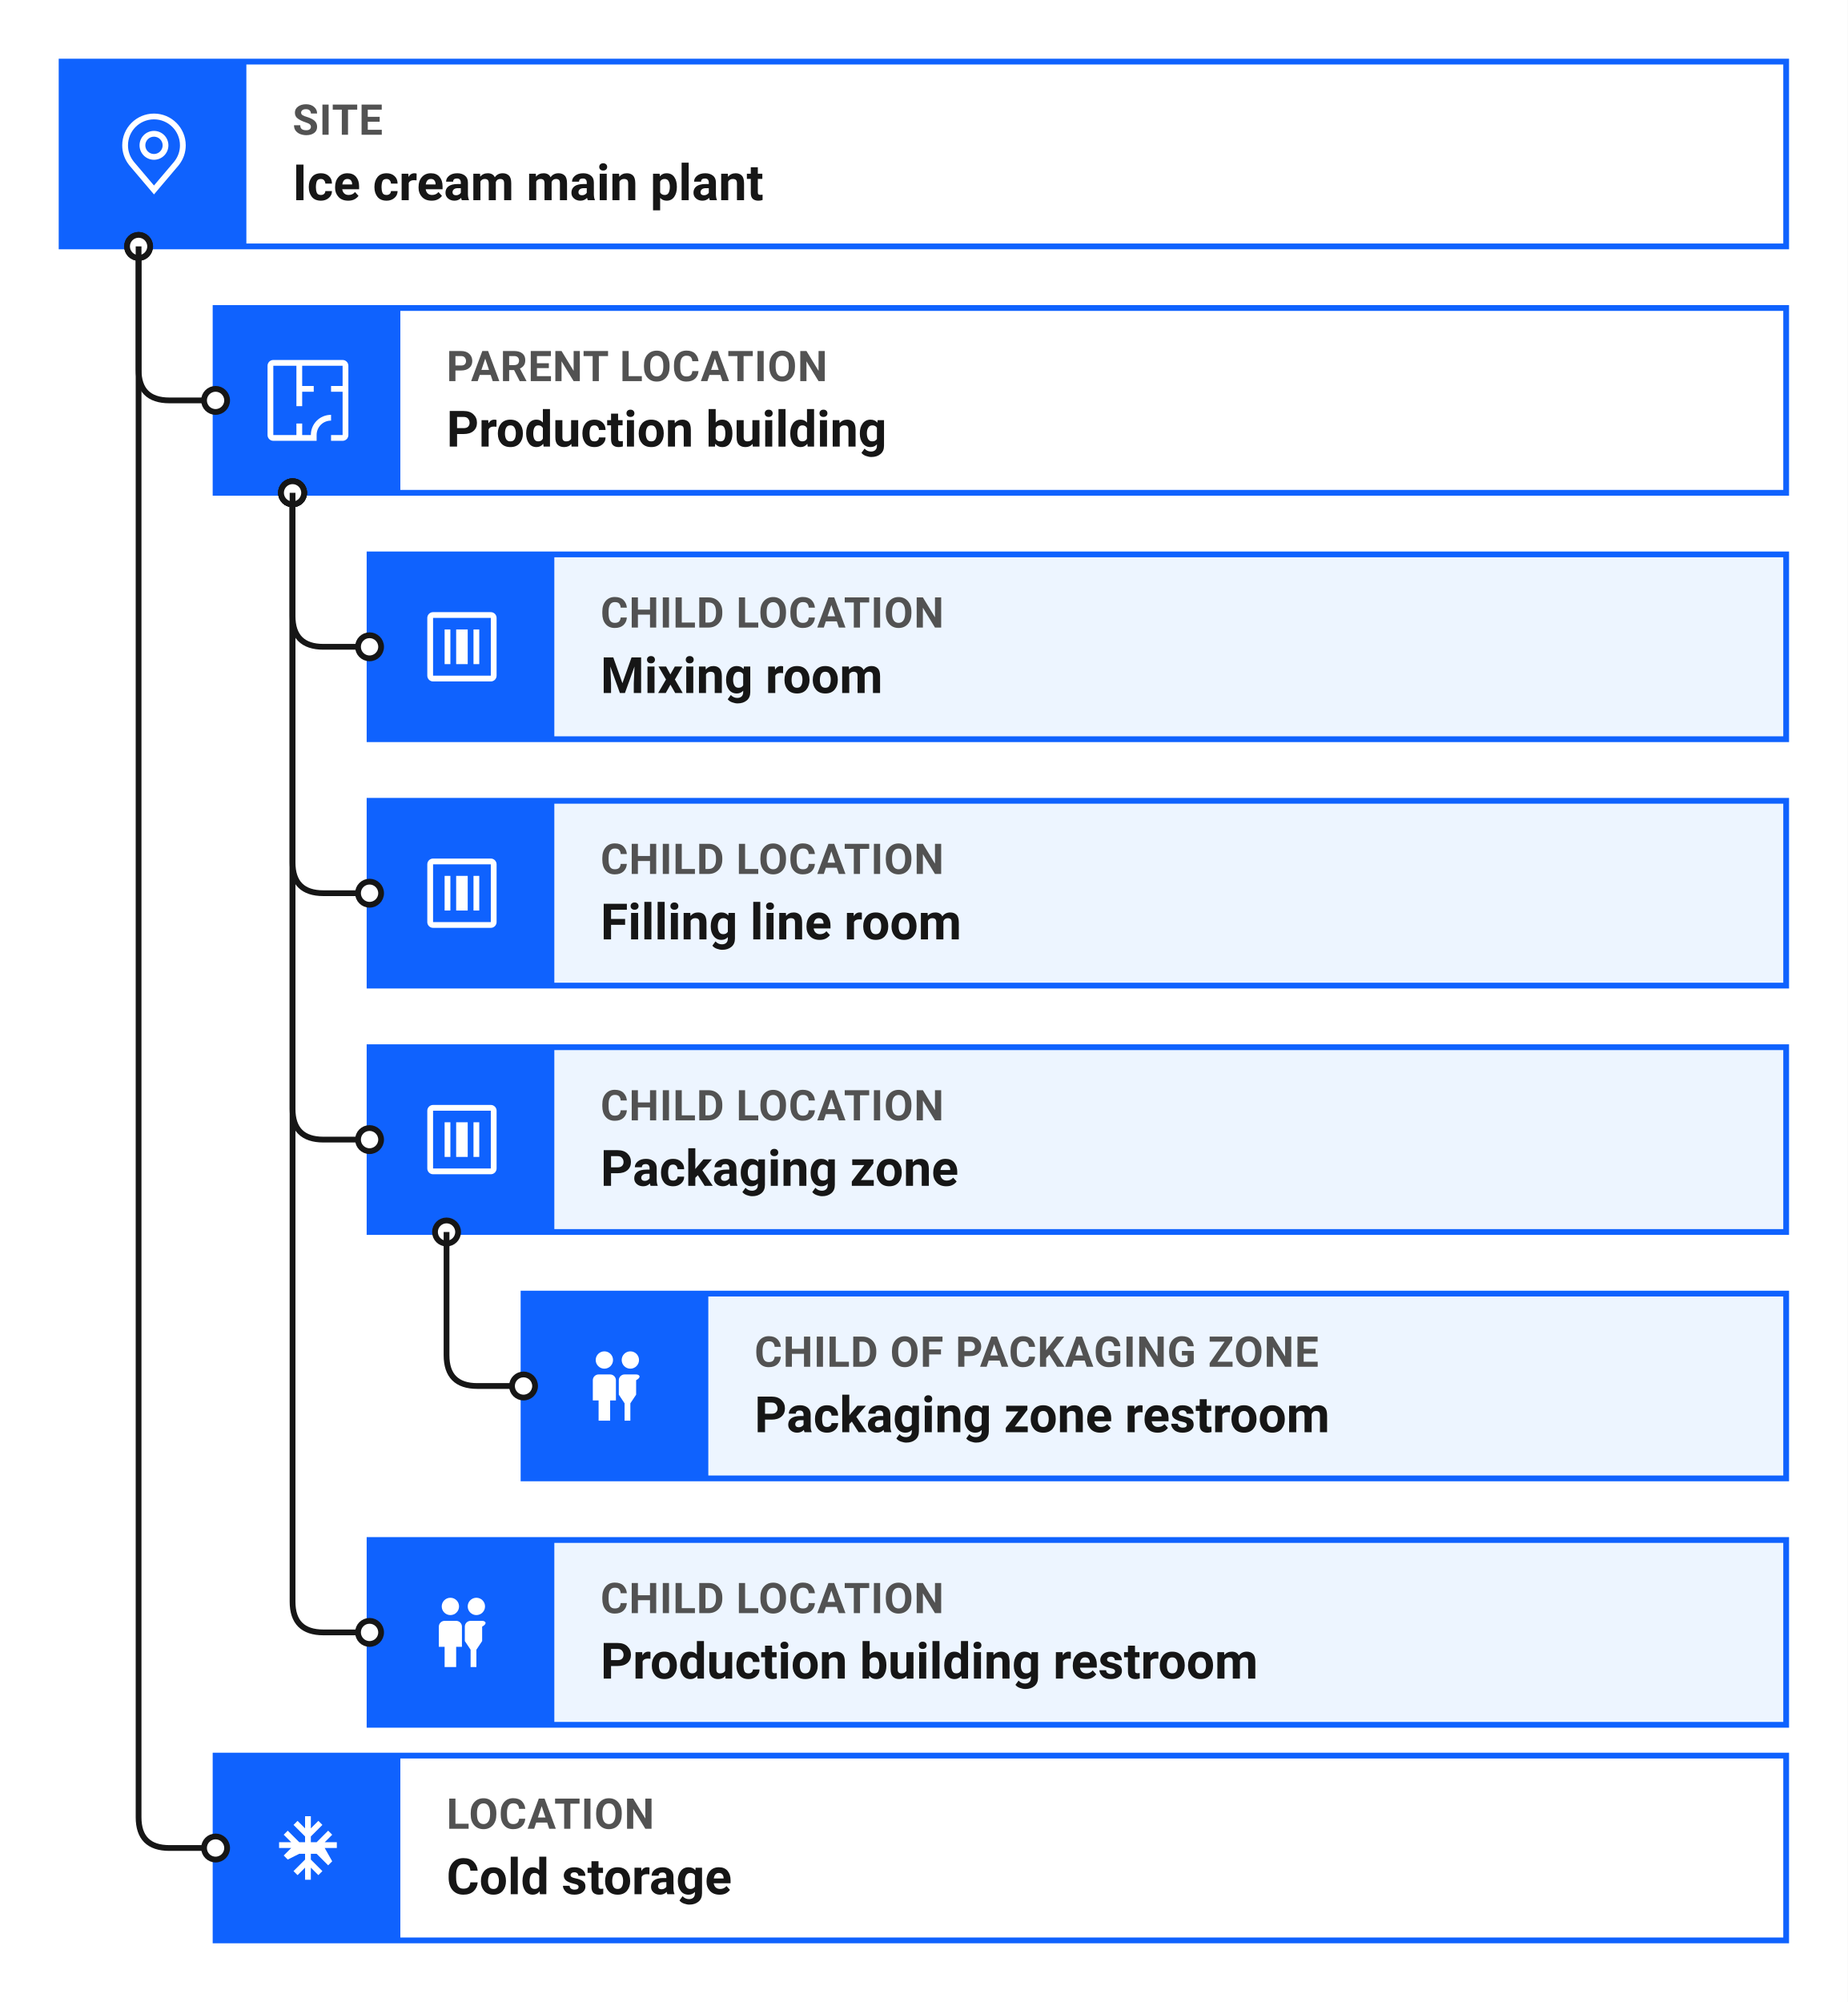
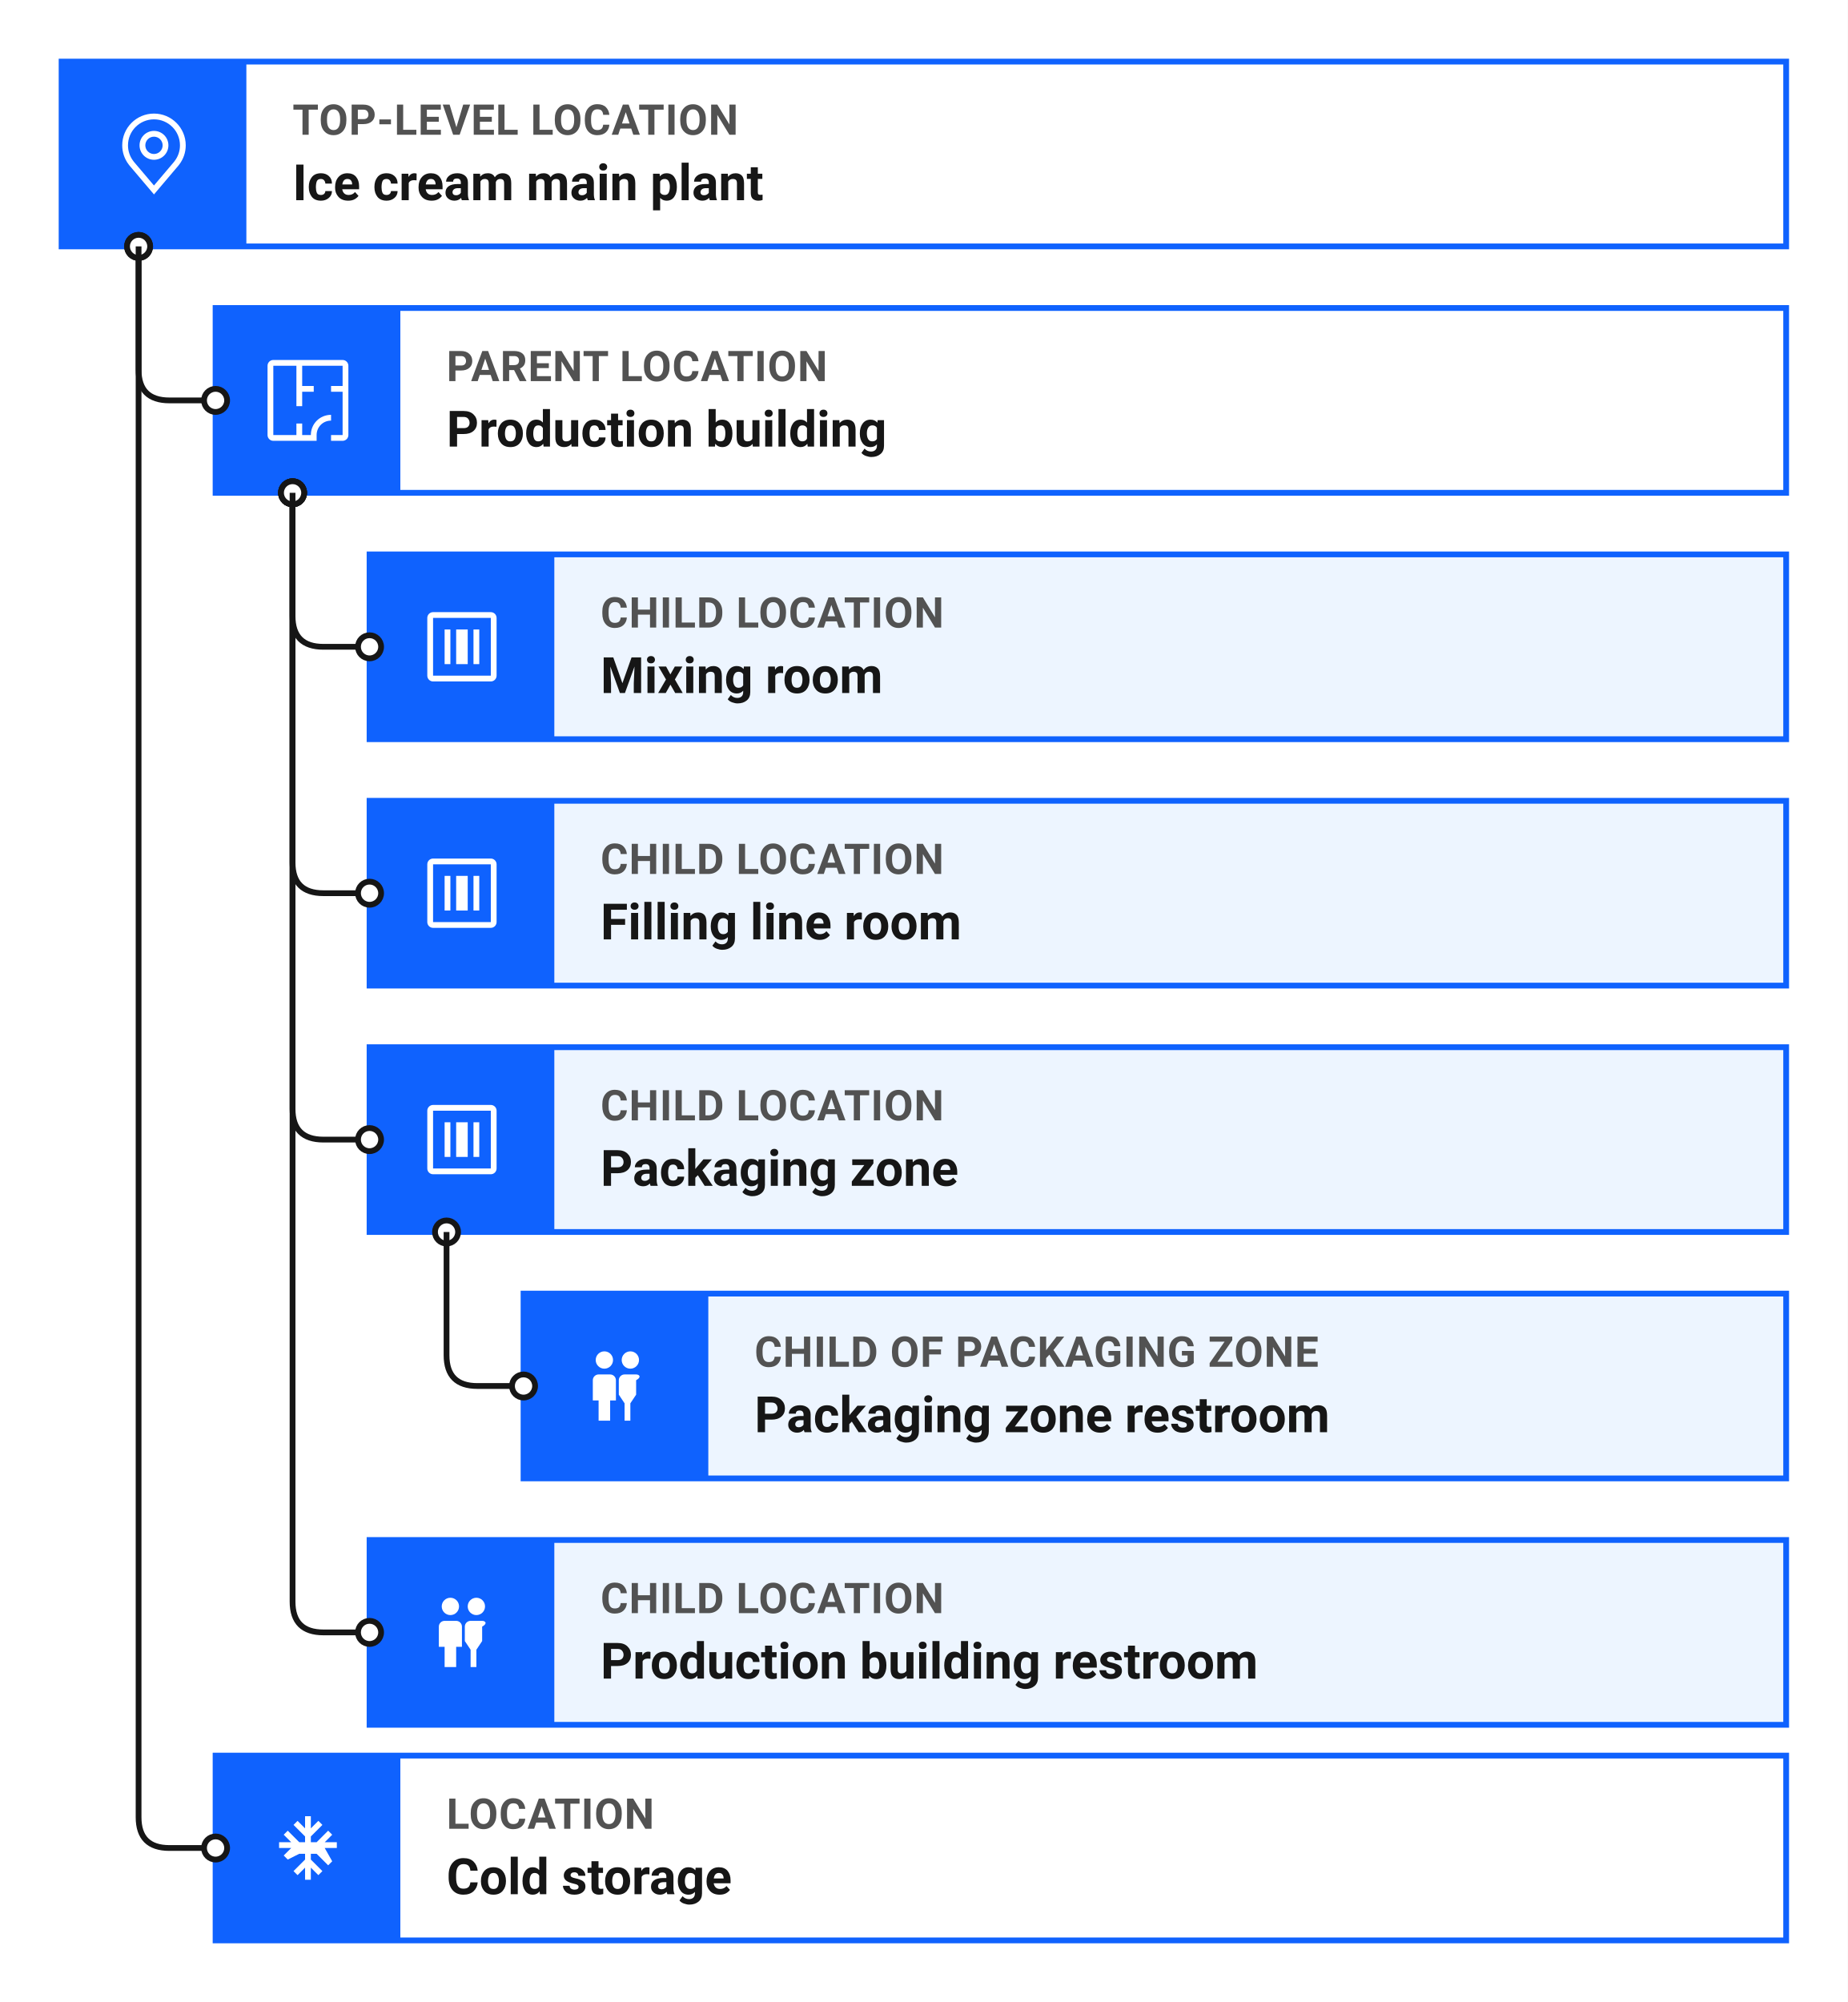
<svg xmlns="http://www.w3.org/2000/svg" width="480" height="520" viewBox="0 0 480 520" fill="none" style="background:#ffffff; font-family:'IBM Plex Sans', -apple-system, BlinkMacSystemFont, 'Segoe UI', Roboto, sans-serif;">
  <rect width="100%" height="100%" fill="#ffffff" />
  <g class="node">
    <rect x="16" y="16" width="448" height="48" fill="#ffffff" stroke="#0F62FE" stroke-width="1.5" />
    <rect x="16" y="16" width="48" height="48" fill="#0F62FE" />
    <g transform="translate(28, 28) scale(0.75)" fill="#ffffff">
      <path d="M16,18a5,5,0,1,1,5-5A5.006,5.006,0,0,1,16,18Zm0-8a3,3,0,1,0,3,3A3.003,3.003,0,0,0,16,10Z" />
      <path d="M16,30,7.564,20.051c-.048-.057-.348-.452-.348-.452A10.889,10.889,0,0,1,5,13a11,11,0,0,1,22,0,10.884,10.884,0,0,1-2.215,6.597l-.002.003s-.3.394-.345.447ZM8.812,18.395c.001.001.233.308.287.374L16,26.908l6.91-8.15c.044-.055.278-.365.279-.366A8.901,8.901,0,0,0,25,13,9,9,0,1,0,7,13a8.905,8.905,0,0,0,1.812,5.395Z" />
    </g>
-     <text x="76" y="35" font-size="11" font-weight="600" fill="#525252" letter-spacing="0.2">SITE</text>
+     <text x="76" y="35" font-size="11" font-weight="600" fill="#525252" letter-spacing="0.2">TOP-LEVEL LOCATION</text>
    <text x="76" y="52" font-size="13" font-weight="600" fill="#161616">Ice cream main plant</text>
  </g>
  <g class="node">
    <rect x="56" y="80" width="408" height="48" fill="#ffffff" stroke="#0F62FE" stroke-width="1.5" />
    <rect x="56" y="80" width="48" height="48" fill="#0F62FE" />
    <g transform="translate(68, 92) scale(0.75)" fill="#ffffff">
      <path d="M28,2H4C2.9,2,2,2.9,2,4v24c0,1.1,0.9,2,2,2h15v-2c0-2.8,2.2-5,5-5v-2c-3.9,0-7,3.1-7,7h-3v-4h-2v4H4V4h8v14h2v-5h4v-2h-4V4h14v7h-4v2h4v15h-4v2h4c1.1,0,2-0.9,2-2V4C30,2.9,29.1,2,28,2z" />
    </g>
    <text x="116" y="99" font-size="11" font-weight="600" fill="#525252" letter-spacing="0.2">PARENT LOCATION</text>
    <text x="116" y="116" font-size="13" font-weight="600" fill="#161616">Production building</text>
  </g>
  <g class="connector">
    <circle cx="36" cy="64" r="3" fill="#ffffff" stroke="#161616" stroke-width="1.5" />
    <path d="M 36 64 V 96 Q 36 104 44 104 H 56" fill="none" stroke="#161616" stroke-width="1.5" />
    <circle cx="56" cy="104" r="3" fill="#ffffff" stroke="#161616" stroke-width="1.5" />
  </g>
  <g class="node">
    <rect x="96" y="144" width="368" height="48" fill="#EDF5FF" stroke="#0F62FE" stroke-width="1.5" />
    <rect x="96" y="144" width="48" height="48" fill="#0F62FE" />
    <g transform="translate(108, 156) scale(0.75)" fill="#ffffff">
      <path d="M26,4H6C4.9,4,4,4.9,4,6v20c0,1.1,0.9,2,2,2h20c1.1,0,2-0.9,2-2V6C28,4.9,27.1,4,26,4z M26,26H6V6h20V26z" />
      <path d="M14,10h4v12h-4V10z M10,10h2v12h-2V10z M20,10h2v12h-2V10z" />
    </g>
    <text x="156" y="163" font-size="11" font-weight="600" fill="#525252" letter-spacing="0.2">CHILD LOCATION</text>
    <text x="156" y="180" font-size="13" font-weight="600" fill="#161616">Mixing room</text>
  </g>
  <g class="connector">
    <circle cx="76" cy="128" r="3" fill="#ffffff" stroke="#161616" stroke-width="1.5" />
    <path d="M 76 128 V 160 Q 76 168 84 168 H 96" fill="none" stroke="#161616" stroke-width="1.5" />
    <circle cx="96" cy="168" r="3" fill="#ffffff" stroke="#161616" stroke-width="1.5" />
  </g>
  <g class="node">
    <rect x="96" y="208" width="368" height="48" fill="#EDF5FF" stroke="#0F62FE" stroke-width="1.5" />
    <rect x="96" y="208" width="48" height="48" fill="#0F62FE" />
    <g transform="translate(108, 220) scale(0.75)" fill="#ffffff">
      <path d="M26,4H6C4.9,4,4,4.9,4,6v20c0,1.1,0.9,2,2,2h20c1.1,0,2-0.9,2-2V6C28,4.9,27.1,4,26,4z M26,26H6V6h20V26z" />
      <path d="M14,10h4v12h-4V10z M10,10h2v12h-2V10z M20,10h2v12h-2V10z" />
    </g>
    <text x="156" y="227" font-size="11" font-weight="600" fill="#525252" letter-spacing="0.2">CHILD LOCATION</text>
    <text x="156" y="244" font-size="13" font-weight="600" fill="#161616">Filling line room</text>
  </g>
  <g class="connector">
    <circle cx="76" cy="128" r="3" fill="#ffffff" stroke="#161616" stroke-width="1.5" />
    <path d="M 76 128 V 224 Q 76 232 84 232 H 96" fill="none" stroke="#161616" stroke-width="1.5" />
    <circle cx="96" cy="232" r="3" fill="#ffffff" stroke="#161616" stroke-width="1.5" />
  </g>
  <g class="node">
    <rect x="96" y="272" width="368" height="48" fill="#EDF5FF" stroke="#0F62FE" stroke-width="1.5" />
    <rect x="96" y="272" width="48" height="48" fill="#0F62FE" />
    <g transform="translate(108, 284) scale(0.75)" fill="#ffffff">
      <path d="M26,4H6C4.9,4,4,4.9,4,6v20c0,1.1,0.9,2,2,2h20c1.1,0,2-0.9,2-2V6C28,4.9,27.1,4,26,4z M26,26H6V6h20V26z" />
      <path d="M14,10h4v12h-4V10z M10,10h2v12h-2V10z M20,10h2v12h-2V10z" />
    </g>
    <text x="156" y="291" font-size="11" font-weight="600" fill="#525252" letter-spacing="0.2">CHILD LOCATION</text>
    <text x="156" y="308" font-size="13" font-weight="600" fill="#161616">Packaging zone</text>
  </g>
  <g class="connector">
    <circle cx="76" cy="128" r="3" fill="#ffffff" stroke="#161616" stroke-width="1.5" />
    <path d="M 76 128 V 288 Q 76 296 84 296 H 96" fill="none" stroke="#161616" stroke-width="1.5" />
    <circle cx="96" cy="296" r="3" fill="#ffffff" stroke="#161616" stroke-width="1.5" />
  </g>
  <g class="node">
    <rect x="136" y="336" width="328" height="48" fill="#EDF5FF" stroke="#0F62FE" stroke-width="1.5" />
    <rect x="136" y="336" width="48" height="48" fill="#0F62FE" />
    <g transform="translate(148, 348) scale(0.75)" fill="#ffffff">
      <circle cx="12" cy="7" r="3" />
      <path d="M14,12h-4c-1.1,0-2,0.9-2,2v7h2v7h4v-7h2v-7C16,12.9,15.1,12,14,12z" />
      <circle cx="21" cy="7" r="3" />
      <path d="M23,12h-4c-1.1,0-2,0.9-2,2v5l2,3v6h2v-6l2-3v-5C25,12.9,24.1,12,23,12z" />
    </g>
    <text x="196" y="355" font-size="11" font-weight="600" fill="#525252" letter-spacing="0.2">CHILD OF PACKAGING ZONE</text>
    <text x="196" y="372" font-size="13" font-weight="600" fill="#161616">Packaging zone restroom</text>
  </g>
  <g class="connector">
    <circle cx="116" cy="320" r="3" fill="#ffffff" stroke="#161616" stroke-width="1.5" />
    <path d="M 116 320 V 352 Q 116 360 124 360 H 136" fill="none" stroke="#161616" stroke-width="1.5" />
    <circle cx="136" cy="360" r="3" fill="#ffffff" stroke="#161616" stroke-width="1.5" />
  </g>
  <g class="node">
    <rect x="96" y="400" width="368" height="48" fill="#EDF5FF" stroke="#0F62FE" stroke-width="1.5" />
    <rect x="96" y="400" width="48" height="48" fill="#0F62FE" />
    <g transform="translate(108, 412) scale(0.75)" fill="#ffffff">
      <circle cx="12" cy="7" r="3" />
      <path d="M14,12h-4c-1.1,0-2,0.9-2,2v7h2v7h4v-7h2v-7C16,12.9,15.1,12,14,12z" />
      <circle cx="21" cy="7" r="3" />
      <path d="M23,12h-4c-1.1,0-2,0.9-2,2v5l2,3v6h2v-6l2-3v-5C25,12.9,24.1,12,23,12z" />
    </g>
    <text x="156" y="419" font-size="11" font-weight="600" fill="#525252" letter-spacing="0.2">CHILD LOCATION</text>
    <text x="156" y="436" font-size="13" font-weight="600" fill="#161616">Production building restroom</text>
  </g>
  <g class="connector">
    <circle cx="76" cy="128" r="3" fill="#ffffff" stroke="#161616" stroke-width="1.5" />
    <path d="M 76 128 V 416 Q 76 424 84 424 H 96" fill="none" stroke="#161616" stroke-width="1.5" />
    <circle cx="96" cy="424" r="3" fill="#ffffff" stroke="#161616" stroke-width="1.5" />
  </g>
  <g class="node">
    <rect x="56" y="456" width="408" height="48" fill="#ffffff" stroke="#0F62FE" stroke-width="1.5" />
    <rect x="56" y="456" width="48" height="48" fill="#0F62FE" />
    <g transform="translate(68, 468) scale(0.75)" fill="#ffffff">
      <path d="M26,14h-4.2l2.6-2.6l-1.4-1.4L19,14h-2v-2l4-4l-1.4-1.4L17,9.2V5h-2v4.2l-2.6-2.6L11,8l4,4v2h-2l-4-4l-1.4,1.4L10.2,14H6v2h4.2l-2.6,2.6l1.4,1.4L13,18h2v2l-4,4l1.4,1.4L15,22.8V27h2v-4.2l2.6,2.6l1.4-1.4L17,20v-2h2l4,4l1.4-1.4L21.8,16H26V14z" />
    </g>
    <text x="116" y="475" font-size="11" font-weight="600" fill="#525252" letter-spacing="0.2">LOCATION</text>
    <text x="116" y="492" font-size="13" font-weight="600" fill="#161616">Cold storage</text>
  </g>
  <g class="connector">
    <circle cx="36" cy="64" r="3" fill="#ffffff" stroke="#161616" stroke-width="1.5" />
    <path d="M 36 64 V 472 Q 36 480 44 480 H 56" fill="none" stroke="#161616" stroke-width="1.5" />
    <circle cx="56" cy="480" r="3" fill="#ffffff" stroke="#161616" stroke-width="1.5" />
  </g>
</svg>
